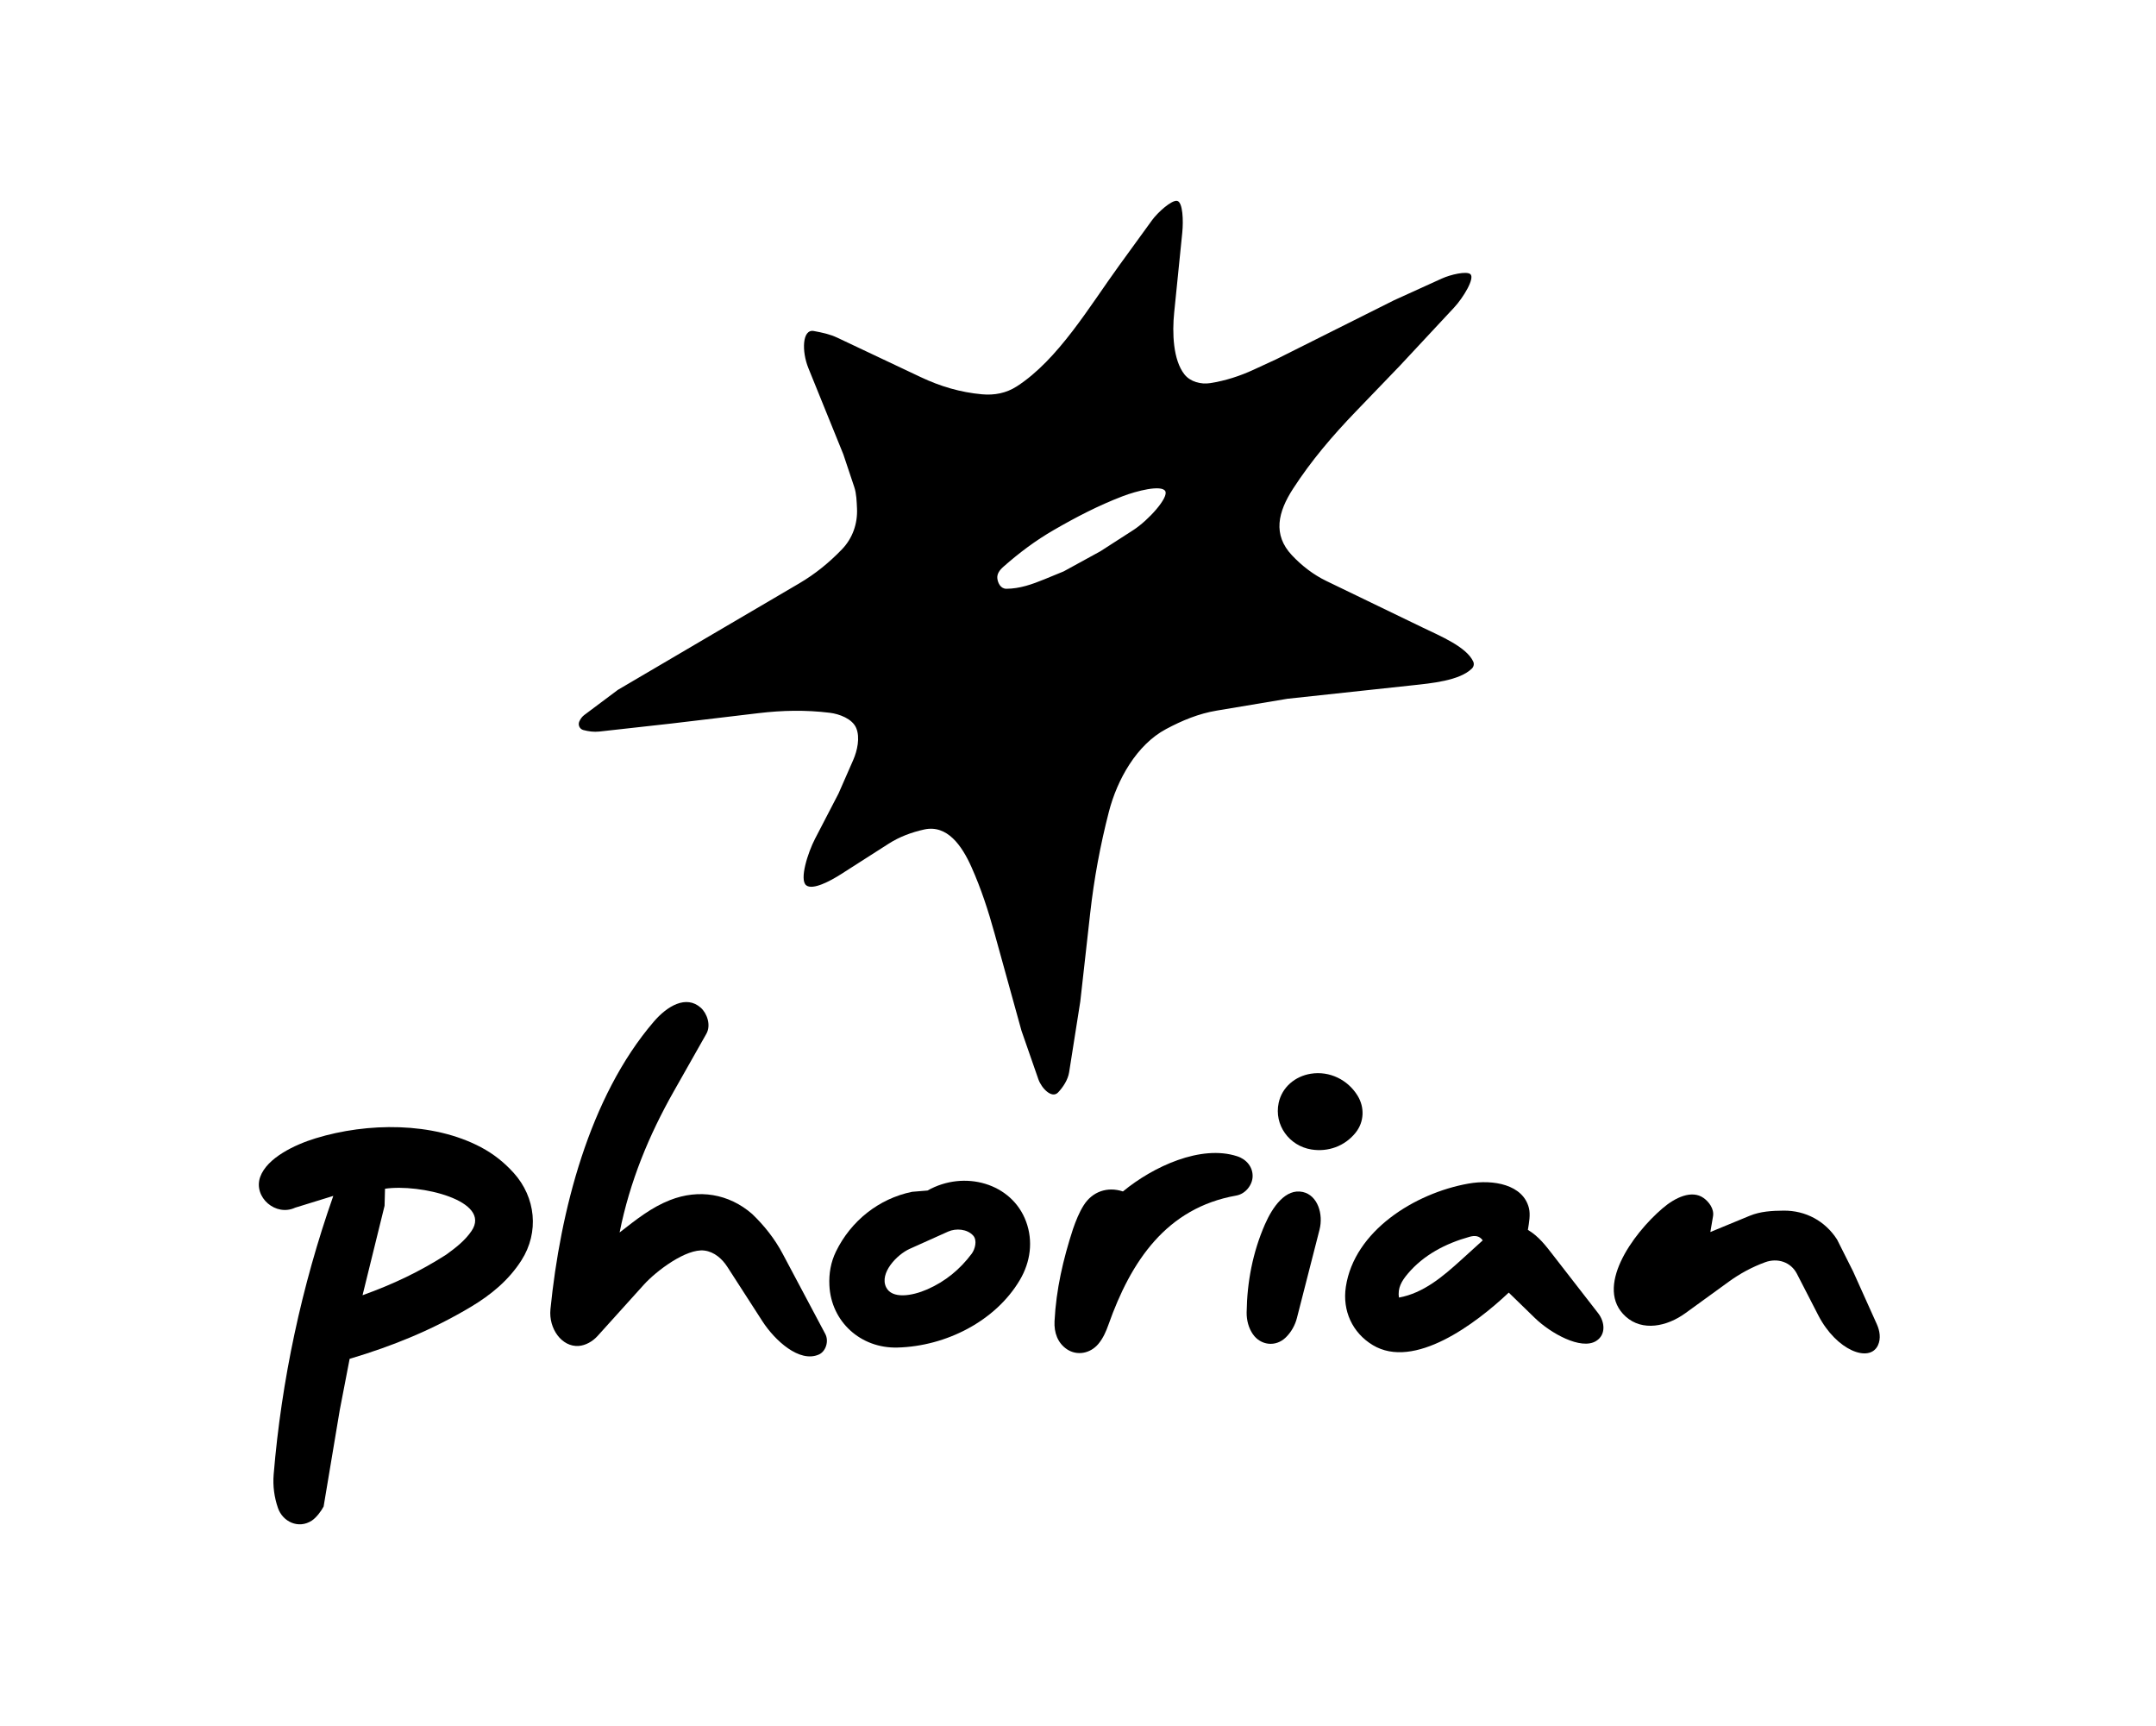
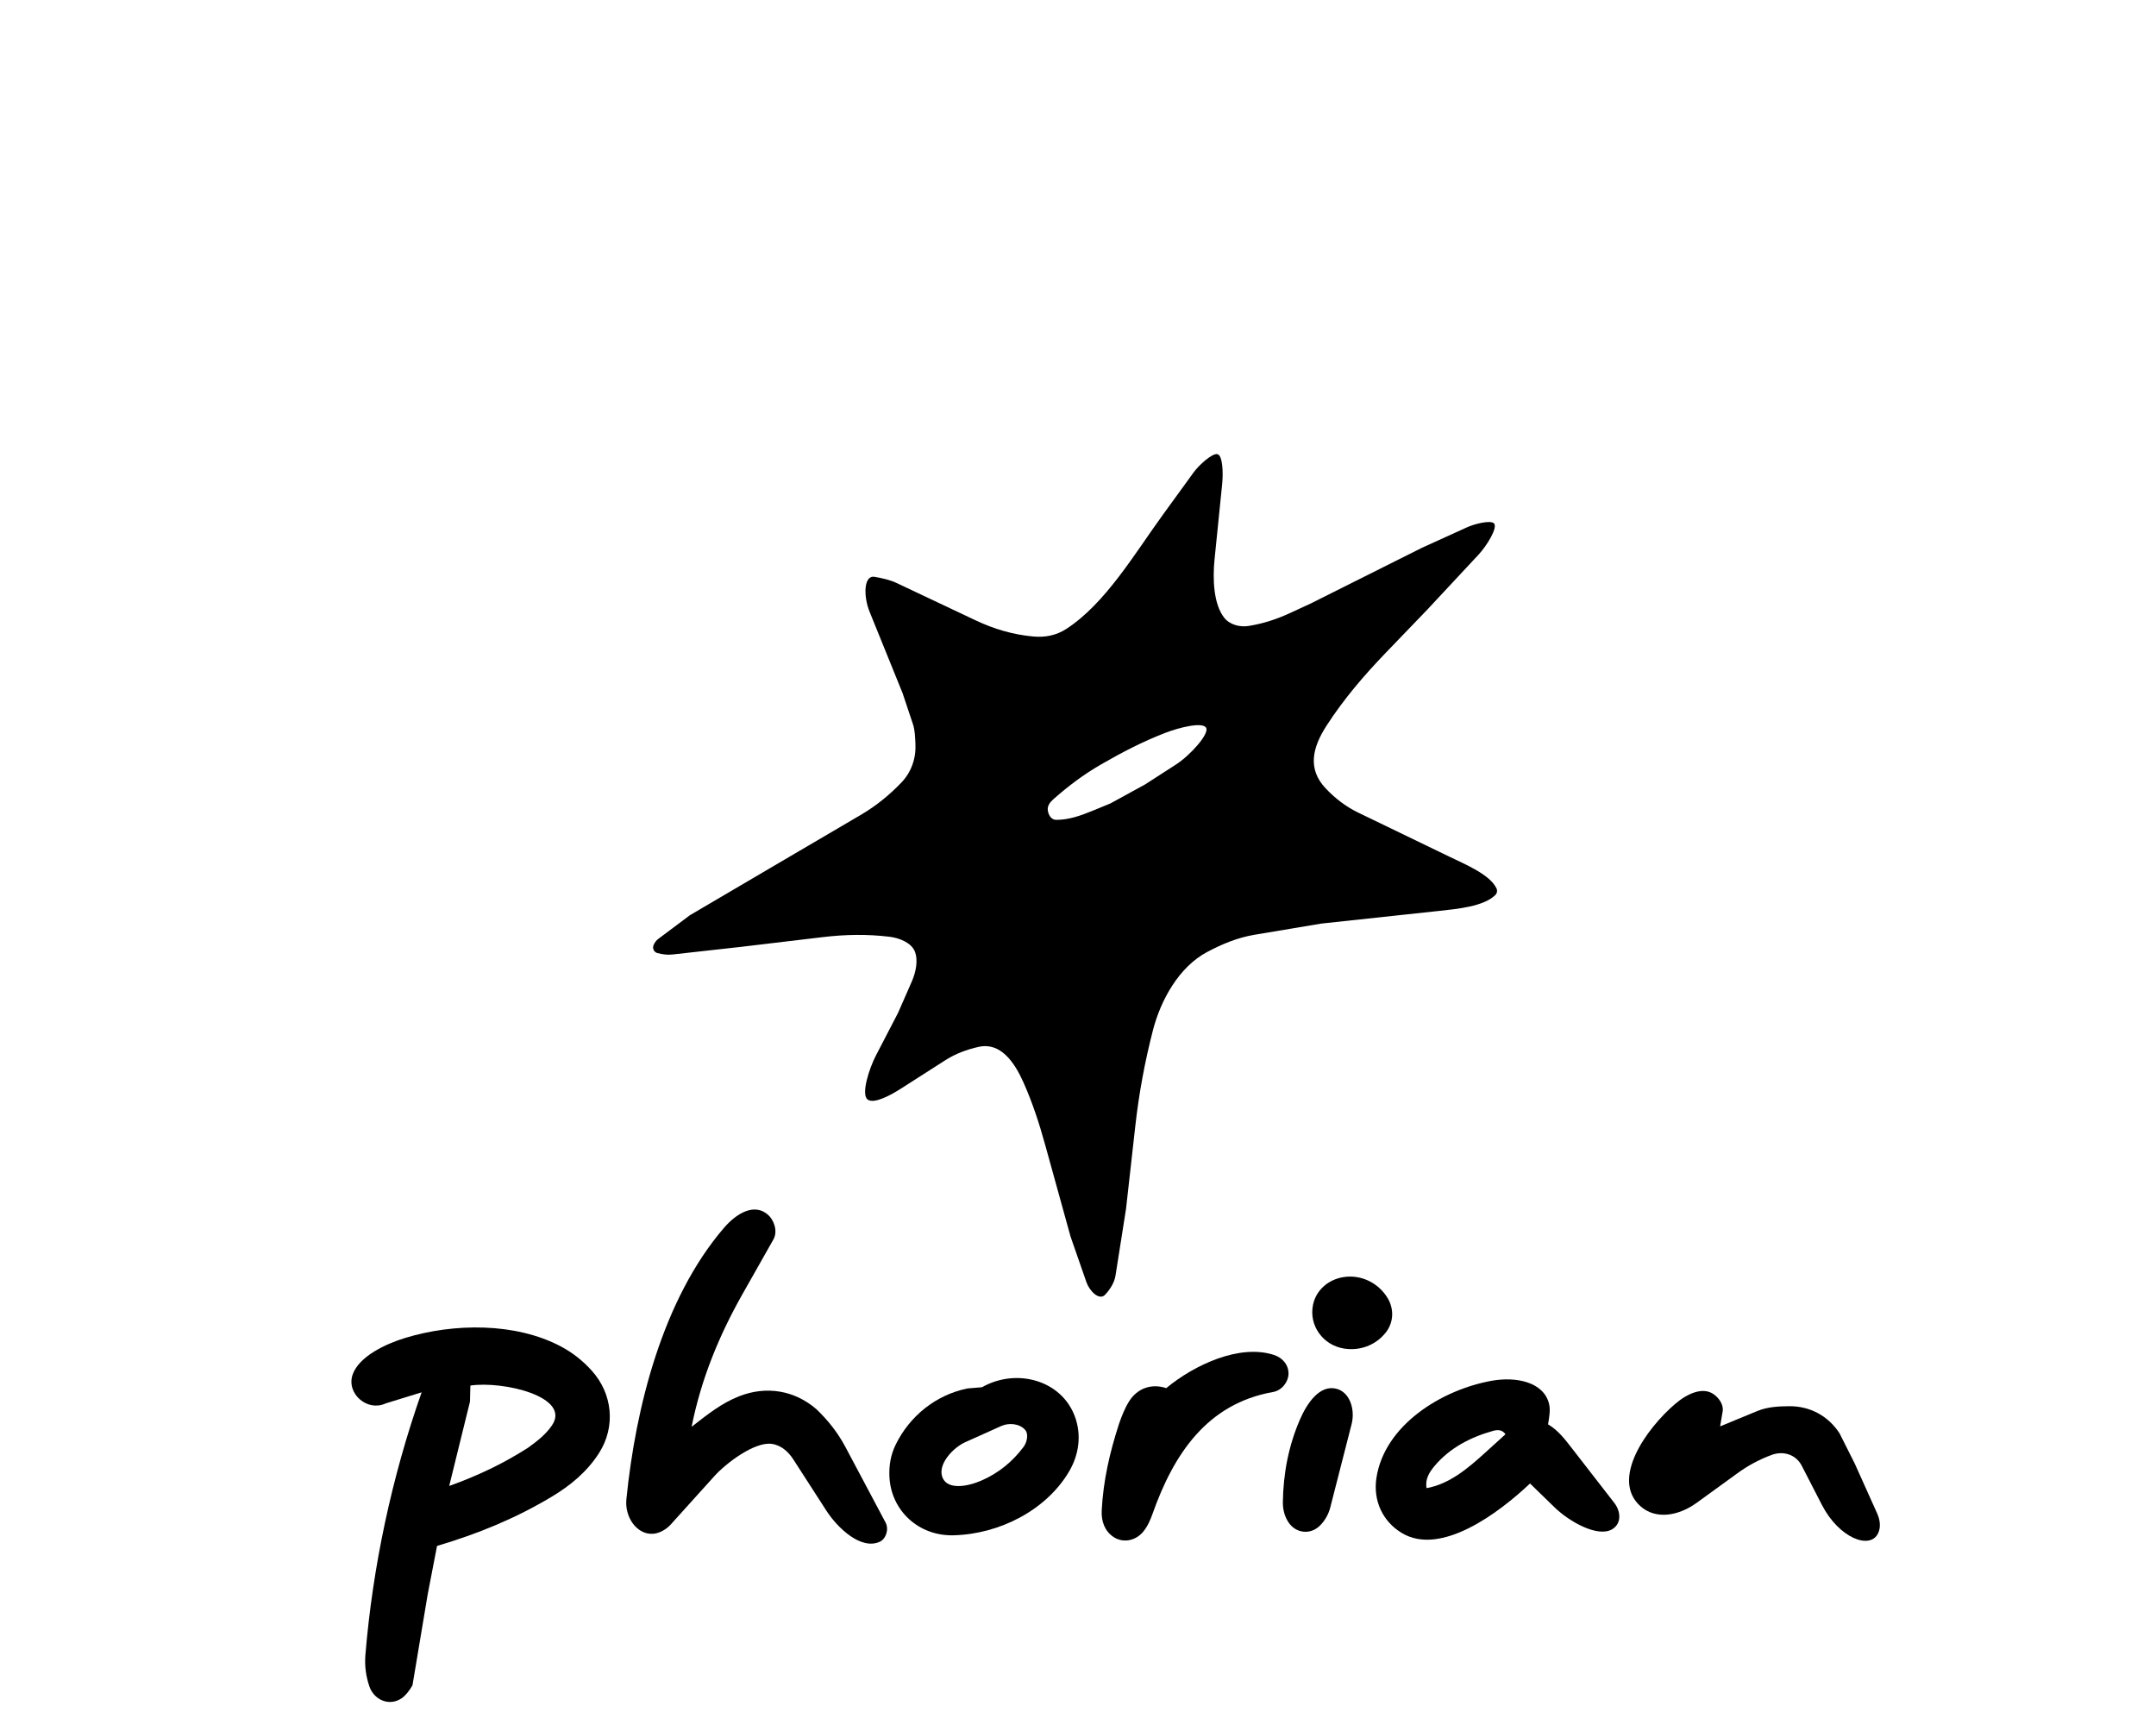
- <svg xmlns="http://www.w3.org/2000/svg" version="1.1" id="svg1" width="3333.333" height="2666.667" viewBox="0 0 3333.333 2666.667">
+ <svg xmlns="http://www.w3.org/2000/svg" version="1.1" id="svg1" width="3535" height="2828" viewBox="-176 -434 3535 2828" preserveAspectRatio="xMidYMid meet">
  <defs id="defs1">
    <clipPath clipPathUnits="userSpaceOnUse" id="clipPath2">
      <path d="M 0,2000 H 2500 V 0 H 0 Z" transform="translate(-1233.743,-1337.773)" id="path2" />
    </clipPath>
    <clipPath clipPathUnits="userSpaceOnUse" id="clipPath4">
      <path d="M 0,2000 H 2500 V 0 H 0 Z" transform="translate(-517.3864,-545.448)" id="path4" />
    </clipPath>
    <clipPath clipPathUnits="userSpaceOnUse" id="clipPath6">
      <path d="M 0,2000 H 2500 V 0 H 0 Z" transform="translate(-884.053,-468.2491)" id="path6" />
    </clipPath>
    <clipPath clipPathUnits="userSpaceOnUse" id="clipPath8">
      <path d="M 0,2000 H 2500 V 0 H 0 Z" transform="translate(-1694.149,-539.1738)" id="path8" />
    </clipPath>
    <clipPath clipPathUnits="userSpaceOnUse" id="clipPath10">
      <path d="M 0,2000 H 2500 V 0 H 0 Z" transform="translate(-1075.347,-505.2607)" id="path10" />
    </clipPath>
    <clipPath clipPathUnits="userSpaceOnUse" id="clipPath12">
      <path d="M 0,2000 H 2500 V 0 H 0 Z" transform="translate(-2177.564,-440.3446)" id="path12" />
    </clipPath>
    <clipPath clipPathUnits="userSpaceOnUse" id="clipPath14">
      <path d="M 0,2000 H 2500 V 0 H 0 Z" transform="translate(-1273.736,-442.1113)" id="path14" />
    </clipPath>
    <clipPath clipPathUnits="userSpaceOnUse" id="clipPath16">
      <path d="M 0,2000 H 2500 V 0 H 0 Z" transform="translate(-1490.894,-449.4377)" id="path16" />
    </clipPath>
    <clipPath clipPathUnits="userSpaceOnUse" id="clipPath18">
      <path d="M 0,2000 H 2500 V 0 H 0 Z" transform="translate(-1571.817,-686.7407)" id="path18" />
    </clipPath>
  </defs>
  <g id="layer-MC0">
    <path id="path1" d="m 0,0 42.016,23.011 c 0.15,0.083 0.297,0.17 0.441,0.263 l 37.977,24.463 c 17.386,11.2 41.481,37.959 36.932,45.251 -4.583,7.347 -33.012,0.214 -49.597,-6.158 C 39.645,76.026 14.312,62.854 -11.65,47.875 -33.022,35.545 -51.669,21.537 -70.178,5.242 c -4.606,-4.055 -7.727,-8.484 -7.084,-13.739 0.657,-5.362 3.923,-11.877 10.482,-11.854 15.424,0.053 29.915,5.18 44.052,10.979 l 22.001,9.025 C -0.478,-0.245 -0.236,-0.129 0,0 m -49.186,-532.99 c -0.051,0.148 -0.098,0.297 -0.14,0.447 l -31.025,112.112 c -7.448,26.913 -15.656,52.237 -26.977,77.571 -10.952,24.508 -28.006,49.386 -54.881,43.412 -14.62,-3.249 -28.501,-8.406 -41.022,-16.414 l -55.215,-35.311 c -12.74,-8.147 -32.783,-18.76 -40.356,-13.042 -8.404,6.345 1.913,38.181 10.129,54.008 l 27.115,52.237 c 0.072,0.14 0.14,0.282 0.204,0.426 l 16.962,38.679 c 4.7,10.719 8.144,26.02 3.457,37.107 -4.517,10.684 -19.558,16.293 -30.634,17.641 -27.919,3.4 -54.665,2.895 -82.675,-0.439 l -100.967,-12.02 -83.468,-9.289 c -6.401,-0.712 -12.584,0.129 -18.667,1.741 -4.309,1.142 -6.461,5.929 -4.629,9.993 1.332,2.953 3.17,5.518 5.754,7.452 l 38.576,28.864 c 0.214,0.16 0.437,0.308 0.668,0.444 l 98.27,57.728 111.843,65.63 c 18.547,10.883 34.644,24.062 49.395,39.361 12.405,12.866 18.283,29.922 17.465,47.446 -0.373,7.984 -0.611,17.138 -3.098,24.58 l -12.661,37.881 c -0.047,0.143 -0.099,0.285 -0.156,0.424 l -40.478,99.834 c -7.864,19.394 -7.221,45.471 6.335,42.958 9.68,-1.795 18.634,-3.674 27.248,-7.744 l 96.789,-45.74 c 22.773,-10.762 45.92,-17.611 70.968,-19.879 14.509,-1.314 28.155,1.331 40.343,9.186 48.112,31.01 84.369,92.86 118.852,140.348 l 38.096,52.464 c 6.317,8.699 22.775,23.695 29.112,22.202 6.459,-1.522 7.229,-22.825 5.815,-36.796 l -9.384,-92.722 c -2.364,-23.358 -1.393,-54.878 11.967,-71.682 6.785,-8.535 19.115,-11.734 29.78,-10.052 17.693,2.79 34.288,8.142 50.378,15.57 l 26.322,12.15 136.486,68.343 55.324,25.144 c 10.39,4.722 28.701,8.889 33.148,5.161 5.619,-4.712 -8.434,-27.608 -18.743,-38.667 l -62.938,-67.516 -51.28,-53.284 C 311.31,156.995 286.785,128.284 265.715,95.786 248.098,68.613 241.782,42.393 264.402,18.407 275.621,6.51 288.994,-3.957 304.255,-11.332 l 112.463,-54.347 c 19.62,-9.481 50.015,-22.035 57.842,-39.083 1.246,-2.713 0.598,-5.929 -1.524,-8.03 -14.286,-14.142 -46.967,-17.118 -69.696,-19.563 l -144.057,-15.499 c -0.14,-0.015 -0.279,-0.034 -0.418,-0.057 l -81.735,-13.681 c -21.074,-3.527 -39.952,-11.38 -58.843,-21.453 -33.982,-18.12 -56.615,-58.5 -66.271,-96.04 -10.026,-38.98 -17.122,-77.216 -21.63,-117.422 L 18.916,-498.804 5.954,-580.958 c -1.369,-8.681 -7.081,-17.3 -12.767,-23.297 -7.268,-7.666 -19.271,4.892 -22.896,15.307 z" style="fill:#000000;fill-opacity:1;fill-rule:nonzero;stroke:none" transform="matrix(1.333333,0,0,-1.333333,1644.991,882.9697)" clip-path="url(#clipPath2)" />
    <path id="path3" d="M 0,0 C 11.612,8.368 21.813,16.425 29.287,27.317 53.54,62.663 -30.855,82.387 -70.945,76.415 L -71.453,56.651 -96.997,-47.047 C -61.407,-34.252 -30.63,-19.629 0,0 m -155.825,-308.33 c -15.477,-10.101 -33.841,-1.297 -39.315,14.788 -4.168,12.25 -6.038,25.232 -4.908,38.856 8.969,108.219 32.356,218.352 69.137,322.795 L -175.157,54.45 c -11.031,-5.117 -22.996,-2.528 -31.694,4.954 -8.327,7.161 -13.013,18.893 -8.848,30.624 7.889,22.214 40.24,37.509 64.384,44.894 60.034,18.36 135.794,19.151 191.553,-10.355 14.627,-7.74 27.008,-17.59 38.009,-29.762 C 103.875,66.45 108.04,26.039 87.291,-6.514 72.631,-29.515 52.123,-46.502 28.499,-60.608 -15.578,-86.927 -61.597,-105.85 -111.96,-120.781 l -11.481,-59.498 -18.695,-111.734 c -2.665,-5.176 -8.476,-12.915 -13.689,-16.317" style="fill:#000000;fill-opacity:1;fill-rule:nonzero;stroke:none" transform="matrix(1.333333,0,0,-1.333333,689.8485,1939.403)" clip-path="url(#clipPath4)" />
    <path id="path5" d="m 0,0 -40.588,62.952 c -5.95,9.228 -15.034,17.54 -26.737,19.004 -20.879,2.612 -55.605,-23.464 -70.232,-39.675 l -53.604,-59.41 c -5.746,-6.369 -14.022,-10.961 -21.86,-11.509 -19.628,-1.372 -35.002,20.124 -32.753,42.538 11.379,113.393 44.848,246.046 119.821,333.412 15.647,18.234 37.54,31.166 54.441,16.198 7.056,-6.249 12.323,-20.026 6.487,-30.334 l -37.699,-66.583 c -28.796,-50.858 -50.934,-104.159 -62.859,-163.684 19.651,15.313 36.77,29.027 58.474,37.552 33.255,13.062 68.052,7.503 95.179,-16.067 C 2.055,110.969 14.122,95.867 23.472,78.275 l 49.431,-93.004 c 4.454,-8.38 0.594,-20.236 -7.312,-23.796 C 42.892,-48.742 14.137,-21.927 0,0" style="fill:#000000;fill-opacity:1;fill-rule:nonzero;stroke:none" transform="matrix(1.333333,0,0,-1.333333,1178.737,2042.334)" clip-path="url(#clipPath6)" />
    <path id="path7" d="m 0,0 25.16,22.813 c -3.871,5.538 -9.305,5.824 -15.249,4.17 -27.764,-7.727 -53.353,-21.027 -71.872,-43.062 -6.776,-8.062 -11.827,-16.394 -9.981,-27.394 C -43.488,-38.33 -20.763,-18.826 0,0 m 156.546,-93.874 c -17.465,-10.774 -52.802,9.096 -70.911,26.698 l -30.301,29.454 c -38.583,-36.46 -109.782,-89.777 -157.725,-60.83 -23.635,14.271 -35.351,39.907 -31.187,67.494 9.786,64.84 79.795,108.576 142.02,119.685 29.075,5.19 63.512,-1.144 70.273,-28.31 1.926,-7.735 0.148,-16.991 -1.199,-25.325 12.697,-7.517 20.906,-18.579 29.793,-30.028 l 51.658,-66.546 c 7.795,-10.041 9.419,-24.987 -2.421,-32.292" style="fill:#000000;fill-opacity:1;fill-rule:nonzero;stroke:none" transform="matrix(1.333333,0,0,-1.333333,2258.865,1947.768)" clip-path="url(#clipPath8)" />
    <path id="path9" d="m 0,0 c 20.733,9.103 37.734,23.019 51.354,41.211 4.013,5.359 6.61,15.631 1.837,21 -6.909,7.771 -19.98,8.828 -29.186,4.694 L -20.542,46.901 C -35.302,40.273 -55.89,18.764 -47.823,2.368 -41.085,-11.326 -18.266,-8.02 0,0 m -34.741,-67.505 c -42.93,-1.096 -76.858,30.25 -78.881,72.017 -0.666,13.737 1.592,26.93 7.648,39.337 17.253,35.346 49.541,61.281 88.28,69.203 l 17.864,1.473 c 42.645,24.106 97.865,8.663 114.315,-36.066 8.296,-22.557 5.092,-46.69 -7.188,-67.526 C 79.203,-36.734 21.614,-66.066 -34.741,-67.505" style="fill:#000000;fill-opacity:1;fill-rule:nonzero;stroke:none" transform="matrix(1.333333,0,0,-1.333333,1433.796,1992.986)" clip-path="url(#clipPath10)" />
    <path id="path11" d="m 0,0 c -9.714,-20.719 -48.069,-6.174 -69.15,34.774 l -24.79,48.153 c -7.075,13.742 -22.541,18.633 -36.837,13.381 -15.083,-5.542 -28.998,-13.003 -42.04,-22.461 L -223.3,37.234 c -21.378,-15.504 -49.768,-21.376 -69.154,-3.919 -36.725,33.07 7.226,95.235 42.962,125.733 14.483,12.361 33.65,21.401 47.258,11.798 6.092,-4.298 12.508,-12.53 11.021,-21.254 l -3.113,-18.267 45.719,18.874 c 12.302,5.079 25.846,5.844 39.25,5.946 25.625,0.195 48.163,-12.044 61.968,-33.486 L -28.8,85.661 -1.313,24.567 C 2.142,16.888 3.682,7.853 0,0" style="fill:#000000;fill-opacity:1;fill-rule:nonzero;stroke:none" transform="matrix(1.333333,0,0,-1.333333,2903.418,2079.541)" clip-path="url(#clipPath12)" />
    <path id="path13" d="m 0,0 c -9.525,-11.494 -25.068,-14.1 -36.608,-6.308 -10.783,7.282 -14.996,19.421 -14.342,32.396 1.866,36.997 9.998,71.945 21.401,106.949 3.399,9.735 7.068,19.026 12.333,27.403 10.107,16.082 27.622,22.146 45.59,16.159 35.043,28.942 90.552,54.569 132.591,40.76 10.911,-3.584 18.147,-12.669 17.777,-23.562 -0.327,-9.614 -8.091,-20.027 -18.972,-21.95 C 78.739,157.533 37.609,95.707 11.556,22.076 8.832,14.376 5.458,6.587 0,0" style="fill:#000000;fill-opacity:1;fill-rule:nonzero;stroke:none" transform="matrix(1.333333,0,0,-1.333333,1698.314,2077.185)" clip-path="url(#clipPath14)" />
    <path id="path15" d="m 0,0 c -11.81,-11.47 -29.204,-9.084 -38.113,3.788 -4.902,7.082 -7.364,16.143 -7.235,25.297 0.499,35.399 7.103,69.681 21.153,101.892 8.95,20.517 24.161,42.124 43.976,37.688 17.352,-3.885 23.978,-25.781 19.39,-43.702 L 12.947,22.521 C 10.821,14.216 6.379,6.195 0,0" style="fill:#000000;fill-opacity:1;fill-rule:nonzero;stroke:none" transform="matrix(1.333333,0,0,-1.333333,1987.859,2067.416)" clip-path="url(#clipPath16)" />
    <path id="path17" d="m 0,0 c -12.604,-15.67 -31.973,-22.441 -51.147,-19.371 -25.754,4.124 -43.47,28.369 -37.984,54.058 3.871,18.125 18.993,30.836 37.28,33.768 21.683,3.477 42.946,-6.957 54.308,-25.59 C 10.571,29.558 10.233,12.723 0,0" style="fill:#000000;fill-opacity:1;fill-rule:nonzero;stroke:none" transform="matrix(1.333333,0,0,-1.333333,2095.756,1751.012)" clip-path="url(#clipPath18)" />
  </g>
</svg>
